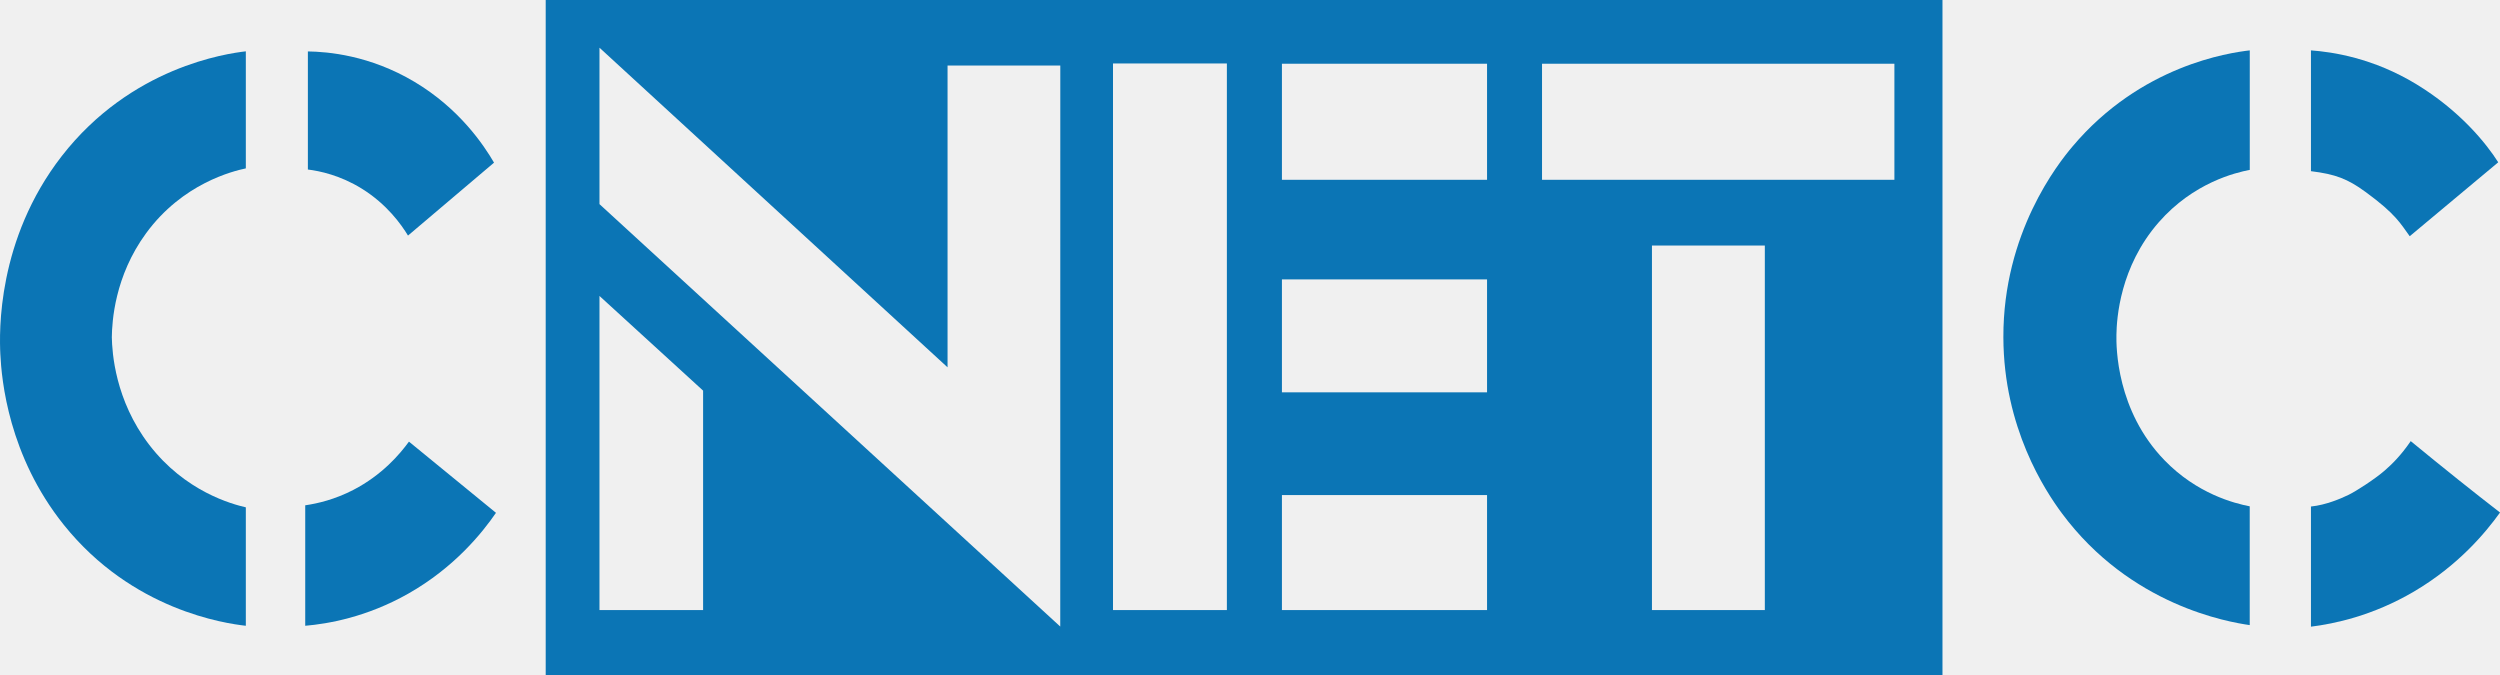
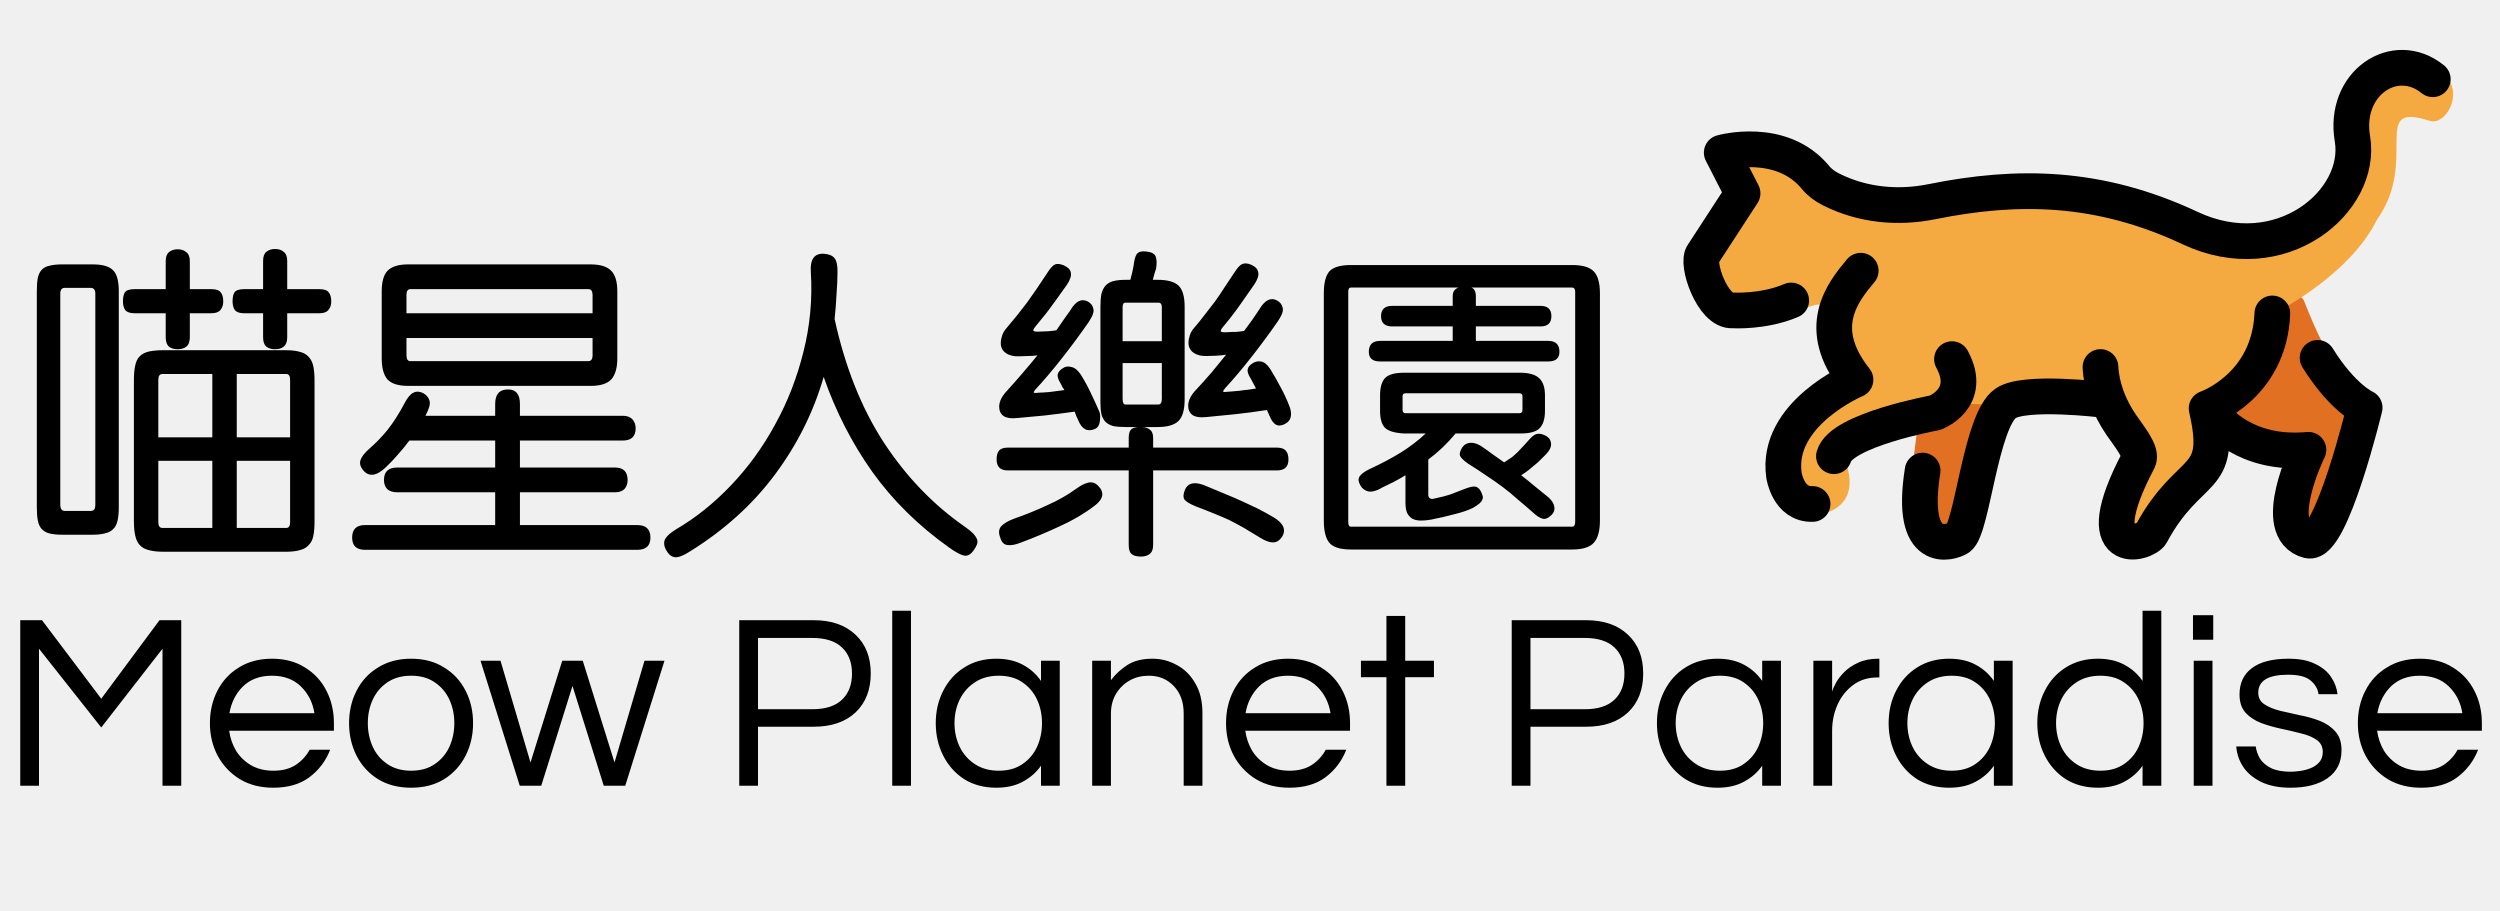
- <svg xmlns="http://www.w3.org/2000/svg" width="100" height="27" viewBox="0 0 100 27" fill="none">
-   <path d="M9.833 25.031V20.293C9.285 20.167 7.403 19.664 5.965 17.787C4.6 16.004 4.485 14.095 4.473 13.489C4.482 12.876 4.579 11.051 5.848 9.324C7.305 7.337 9.309 6.847 9.833 6.735C9.833 5.175 9.833 3.613 9.833 2.053C9.069 2.142 5.247 2.673 2.471 6.243C-0.126 9.586 -0.03 13.299 0.014 14.173C0.064 15.198 0.338 18.229 2.55 20.991C5.292 24.415 9.014 24.938 9.833 25.031Z" fill="#0B75B5" />
-   <path d="M12.209 20.212V25.031C13.113 24.953 14.659 24.693 16.332 23.745C18.185 22.694 19.295 21.305 19.839 20.513C18.678 19.564 17.519 18.614 16.358 17.665C15.997 18.163 15.288 18.998 14.134 19.596C13.389 19.981 12.702 20.141 12.209 20.212Z" fill="#0B75B5" />
-   <path d="M12.315 6.781V2.057C13.105 2.069 14.789 2.205 16.582 3.275C18.38 4.348 19.349 5.799 19.761 6.506C18.614 7.479 17.467 8.45 16.32 9.423C16.051 8.98 15.48 8.172 14.474 7.547C13.607 7.01 12.792 6.84 12.315 6.781Z" fill="#0B75B5" />
-   <path d="M89.989 20.253C89.989 21.837 89.989 23.421 89.989 25.004C89.135 24.882 85.213 24.221 82.474 20.529C81.801 19.621 80.143 17.108 80.135 13.491C80.124 9.313 82.32 6.547 82.897 5.863C85.635 2.613 89.169 2.11 89.991 2.015C89.991 3.608 89.991 5.2 89.991 6.795C89.433 6.902 87.737 7.302 86.347 8.894C84.794 10.673 84.667 12.739 84.657 13.394C84.648 13.876 84.652 16.418 86.575 18.405C87.878 19.754 89.378 20.135 89.989 20.253Z" fill="#0B75B5" />
-   <path d="M96.429 17.645C97.056 18.161 97.694 18.677 98.343 19.197C98.898 19.639 99.451 20.075 100.001 20.501C99.427 21.302 98.331 22.62 96.557 23.663C94.901 24.636 93.367 24.951 92.438 25.067V20.261C93.05 20.198 93.639 19.94 93.936 19.797C94.249 19.646 95.006 19.156 95.393 18.817C95.675 18.57 96.032 18.228 96.429 17.645Z" fill="#0B75B5" />
-   <path d="M92.438 6.847C93.415 6.968 93.901 7.151 94.622 7.678C95.859 8.581 96.025 8.957 96.389 9.449C97.554 8.484 98.763 7.457 99.929 6.492C99.455 5.743 98.403 4.432 96.655 3.369C94.919 2.314 93.294 2.078 92.438 2.015C92.438 3.609 92.438 5.252 92.438 6.847Z" fill="#0B75B5" />
-   <path d="M21.828 0V27H77.699V0H21.828ZM28.124 24.402H23.979C23.979 24.402 23.979 15.625 23.979 11.838L28.124 15.625V24.402ZM42.41 25.062L23.979 8.165V1.908L37.902 14.693V2.621H42.412L42.41 25.062ZM49.075 24.402H44.52V2.538H49.075V24.402ZM59.482 24.402H51.277V19.802H59.482V24.402ZM59.482 15.694H51.277V11.177H59.482V15.694ZM59.482 7.191H51.277V2.549H59.482V7.191ZM70.593 24.402H66.078V9.82H70.593V24.402ZM75.776 7.191H61.681V2.549H75.776V7.191Z" fill="#0B75B5" />
+ <svg xmlns="http://www.w3.org/2000/svg" width="140" height="51" viewBox="0 0 140 51" fill="none">
+   <g clip-path="url(#clip0_7_395)">
+     <path d="M124.363 23.462L124.483 23.583C124.998 24.106 125.653 24.469 126.369 24.628L127.523 24.885C127.71 24.927 127.887 25.007 128.042 25.121C128.197 25.235 128.326 25.38 128.422 25.546C128.517 25.712 128.577 25.897 128.598 26.088C128.618 26.279 128.599 26.472 128.541 26.655L128.309 27.383C128.198 27.734 128.183 28.109 128.267 28.468L128.439 29.205C128.464 29.315 128.512 29.418 128.579 29.507C128.647 29.597 128.732 29.672 128.83 29.727C128.927 29.783 129.036 29.817 129.147 29.828C129.259 29.84 129.372 29.828 129.479 29.793C129.884 29.662 130.222 29.378 130.421 29.001L131.427 27.091C131.716 26.544 131.954 25.973 132.139 25.384L132.321 24.805C132.503 24.221 132.528 23.599 132.394 23.002C132.261 22.405 131.972 21.854 131.559 21.403C130.33 20.053 129.68 18.486 129.025 16.849C128.996 16.775 128.948 16.71 128.886 16.661C128.824 16.612 128.75 16.58 128.671 16.568C128.593 16.556 128.513 16.565 128.439 16.594C128.365 16.622 128.3 16.67 128.25 16.731L124.275 21.632C124.062 21.895 123.953 22.226 123.969 22.564C123.986 22.902 124.125 23.221 124.363 23.462ZM112.195 22.067L111.421 24.088L110.485 28.543C110.406 28.915 110.23 29.259 109.974 29.539C109.774 29.758 109.513 29.912 109.225 29.982C108.937 30.052 108.634 30.035 108.356 29.932C108.053 29.82 107.789 29.622 107.596 29.363C107.403 29.103 107.289 28.793 107.269 28.471L107.115 26.055C107.115 26.055 107.449 23.047 107.782 21.69C107.985 20.865 109.255 20.46 110.22 20.269C110.54 20.208 110.872 20.245 111.17 20.376C111.469 20.508 111.721 20.727 111.892 21.004L112.195 22.067Z" fill="#E27022" />
+     <path d="M136.76 4.02L135.502 3.63C134.745 3.536 134.352 3.536 133.635 3.796L133.007 4.063C132.237 4.342 131.886 5.408 131.762 6.218C131.661 6.876 131.814 7.505 131.723 8.12C131.521 9.474 130.869 10.721 129.871 11.658L129.761 11.762C129.075 12.407 128.205 12.822 127.272 12.95L125.737 13.16C124.804 13.288 123.855 13.159 122.99 12.787L122.347 12.511C121.15 11.996 119.875 11.684 118.575 11.588L111.872 11.093C110.752 11.011 109.627 11.076 108.524 11.288L108.088 11.372C106.656 11.647 105.175 11.483 103.839 10.901L102.712 10.41C102.022 10.109 101.359 9.749 100.732 9.332L99.097 8.817C98.882 8.674 97.577 8.703 97.577 8.703C96.947 8.832 96.709 9.131 97.002 9.703L97.33 10.343C97.488 10.652 97.469 11.023 97.279 11.314L96.058 13.192C95.841 13.525 95.694 13.897 95.623 14.288C95.552 14.678 95.56 15.079 95.646 15.467C95.746 15.917 95.991 16.323 96.344 16.62C96.698 16.917 97.139 17.089 97.6 17.11C98.311 17.142 99.144 17.199 99.853 17.298C100.405 17.372 100.966 17.312 101.49 17.124L101.519 17.114C102.105 16.907 102.741 17.289 102.805 17.903C102.897 18.768 103.227 19.632 103.565 20.446C103.655 20.667 103.66 20.914 103.579 21.139C103.499 21.364 103.338 21.552 103.127 21.665C101.709 22.447 100.903 23.2 100.425 24.356C100.319 24.616 100.228 25.038 100.151 25.509C99.959 26.683 99.458 27.518 100.416 28.224L101.003 28.523C101.251 28.705 101.982 28.813 102.275 28.717C102.915 28.507 103.883 27.917 103.489 26.298C103.448 26.134 103.45 25.961 103.496 25.798C103.541 25.635 103.628 25.486 103.749 25.367L104.485 24.648C104.974 24.171 105.536 23.774 106.149 23.472C106.745 23.18 107.342 22.892 107.942 22.609C108.087 22.541 108.242 22.511 108.402 22.519L117.411 22.97C117.676 22.983 117.924 23.105 118.097 23.307L119.355 24.768C119.545 24.989 119.625 25.284 119.575 25.571L118.996 28.807C118.957 29.022 118.993 29.244 119.096 29.436C119.199 29.629 119.363 29.781 119.564 29.868C119.764 29.955 119.987 29.972 120.199 29.916C120.41 29.861 120.596 29.735 120.727 29.561L123.535 25.824C123.662 25.656 123.73 25.451 123.73 25.241V23.603C123.73 23.369 123.813 23.146 123.965 22.969C124.731 22.08 127.141 19.187 127.744 17.314L127.752 17.325C127.752 17.325 131.623 15.323 133.105 12.309C135.503 8.939 132.653 5.659 136.064 6.767C136.923 7.047 137.986 5.311 136.944 4.227L136.755 4.02H136.76Z" fill="#F4AA41" />
+     <path d="M100.307 16.827C98.751 17.493 97.029 17.382 97.029 17.382C95.911 17.479 94.952 14.709 95.372 14.227L97.584 10.827L96.417 8.549C96.417 8.549 99.756 7.605 101.673 9.942C101.902 10.222 102.202 10.437 102.525 10.6L102.586 10.631C104.315 11.49 106.283 11.678 108.176 11.296C112.991 10.324 117.556 10.383 122.643 12.771C127.726 15.159 132.329 11.271 131.736 7.771C131.207 4.673 134.111 2.715 136.236 4.437M102.7 25.547C103.1 24.076 108.361 23.115 108.361 23.115C108.361 23.115 110.513 22.314 109.311 20.112" stroke="black" stroke-width="2" stroke-linecap="round" stroke-linejoin="round" />
+     <path d="M104.2 15.16C103.171 16.383 101.605 18.362 103.907 21.265C103.907 21.265 99.403 23.167 99.903 26.621C99.903 26.621 100.144 28.271 101.504 28.222M107.667 26.353C106.896 31.189 109.257 30.39 109.678 30.127C110.443 29.649 110.91 23.558 112.313 22.587C113.374 21.851 117.757 22.386 117.757 22.386M117.627 20.553C117.687 21.715 118.129 22.821 118.783 23.783C119.224 24.432 119.985 25.33 119.751 25.773C116.765 31.44 120.166 30.455 120.473 29.885C122.599 25.94 124.557 27.149 123.571 22.871C123.571 22.871 127.085 21.665 127.251 17.553" stroke="black" stroke-width="2" stroke-linecap="round" stroke-linejoin="round" />
+     <path d="M124.1 23.393C124.1 23.393 125.678 25.529 129.272 25.189C129.272 25.189 127.055 29.697 129.272 30.269C130.55 30.598 132.42 22.829 132.42 22.829C132.42 22.829 131.194 22.299 129.786 20.041" stroke="black" stroke-width="2" stroke-linecap="round" stroke-linejoin="round" />
+     <path d="M17.614 29.206C17.614 29.542 17.59 29.818 17.542 30.034C17.494 30.25 17.404 30.418 17.272 30.538C17.152 30.67 16.99 30.76 16.786 30.808C16.582 30.868 16.324 30.898 16.012 30.898H9.154C8.83 30.898 8.56 30.868 8.344 30.808C8.128 30.76 7.954 30.664 7.822 30.52C7.702 30.388 7.618 30.208 7.57 29.98C7.522 29.764 7.498 29.488 7.498 29.152V21.322C7.498 20.974 7.522 20.692 7.57 20.476C7.618 20.248 7.702 20.074 7.822 19.954C7.954 19.822 8.128 19.732 8.344 19.684C8.56 19.636 8.83 19.612 9.154 19.612H16.012C16.324 19.612 16.582 19.642 16.786 19.702C16.99 19.75 17.152 19.84 17.272 19.972C17.404 20.104 17.494 20.278 17.542 20.494C17.59 20.71 17.614 20.986 17.614 21.322V29.206ZM6.652 28.396C6.652 28.708 6.628 28.966 6.58 29.17C6.532 29.374 6.448 29.53 6.328 29.638C6.208 29.758 6.052 29.836 5.86 29.872C5.68 29.92 5.458 29.944 5.194 29.944H3.484C3.196 29.944 2.956 29.92 2.764 29.872C2.584 29.824 2.44 29.74 2.332 29.62C2.224 29.5 2.152 29.338 2.116 29.134C2.08 28.942 2.062 28.696 2.062 28.396V16.318C2.062 16.006 2.08 15.754 2.116 15.562C2.164 15.358 2.242 15.202 2.35 15.094C2.458 14.986 2.602 14.914 2.782 14.878C2.974 14.83 3.208 14.806 3.484 14.806H5.194C5.734 14.806 6.112 14.914 6.328 15.13C6.544 15.334 6.652 15.73 6.652 16.318V28.396ZM5.338 16.444C5.338 16.228 5.248 16.12 5.068 16.12H3.628C3.46 16.12 3.376 16.228 3.376 16.444V28.252C3.376 28.492 3.46 28.612 3.628 28.612H5.068C5.164 28.612 5.23 28.588 5.266 28.54C5.314 28.492 5.338 28.396 5.338 28.252V16.444ZM7.534 17.542C7.282 17.542 7.108 17.482 7.012 17.362C6.928 17.242 6.886 17.08 6.886 16.876C6.886 16.648 6.922 16.48 6.994 16.372C7.078 16.252 7.258 16.192 7.534 16.192H9.28V14.626C9.28 14.386 9.34 14.218 9.46 14.122C9.592 14.014 9.754 13.96 9.946 13.96C10.15 13.96 10.312 14.014 10.432 14.122C10.564 14.218 10.63 14.386 10.63 14.626V16.192H11.836C12.1 16.192 12.274 16.252 12.358 16.372C12.454 16.48 12.502 16.648 12.502 16.876C12.502 17.08 12.448 17.242 12.34 17.362C12.244 17.482 12.076 17.542 11.836 17.542H10.63V18.892C10.63 19.132 10.564 19.306 10.432 19.414C10.312 19.51 10.15 19.558 9.946 19.558C9.754 19.558 9.592 19.51 9.46 19.414C9.34 19.306 9.28 19.132 9.28 18.892V17.542H7.534ZM13.672 17.542C13.42 17.542 13.246 17.482 13.15 17.362C13.066 17.242 13.024 17.08 13.024 16.876C13.024 16.648 13.06 16.48 13.132 16.372C13.216 16.252 13.396 16.192 13.672 16.192H14.734V14.608C14.734 14.368 14.794 14.2 14.914 14.104C15.046 13.996 15.208 13.942 15.4 13.942C15.604 13.942 15.766 13.996 15.886 14.104C16.018 14.2 16.084 14.368 16.084 14.608V16.192H17.884C18.148 16.192 18.322 16.252 18.406 16.372C18.502 16.48 18.55 16.648 18.55 16.876C18.55 17.08 18.496 17.242 18.388 17.362C18.292 17.482 18.124 17.542 17.884 17.542H16.084V18.892C16.084 19.132 16.018 19.306 15.886 19.414C15.766 19.51 15.604 19.558 15.4 19.558C15.208 19.558 15.046 19.51 14.914 19.414C14.794 19.306 14.734 19.132 14.734 18.892V17.542H13.672ZM8.866 25.804V29.242C8.866 29.458 8.944 29.566 9.1 29.566H11.89V25.804H8.866ZM16.246 25.804H13.258V29.566H16.03C16.174 29.566 16.246 29.458 16.246 29.242V25.804ZM11.89 20.944H9.1C8.944 20.944 8.866 21.052 8.866 21.268V24.49H11.89V20.944ZM16.246 21.268C16.246 21.052 16.174 20.944 16.03 20.944H13.258V24.49H16.246V21.268ZM22.852 21.61C22.312 21.61 21.928 21.49 21.7 21.25C21.484 20.998 21.376 20.602 21.376 20.062V16.318C21.376 15.778 21.484 15.394 21.7 15.166C21.928 14.926 22.312 14.806 22.852 14.806H33.076C33.616 14.806 34 14.926 34.228 15.166C34.456 15.394 34.57 15.778 34.57 16.318V20.062C34.57 20.602 34.456 20.998 34.228 21.25C34 21.49 33.616 21.61 33.076 21.61H22.852ZM21.61 26.164C21.082 26.668 20.656 26.722 20.332 26.326C20.176 26.134 20.128 25.948 20.188 25.768C20.248 25.576 20.416 25.36 20.692 25.12C21.04 24.82 21.376 24.472 21.7 24.076C22.024 23.668 22.342 23.17 22.654 22.582C22.822 22.258 22.99 22.06 23.158 21.988C23.326 21.904 23.512 21.916 23.716 22.024C23.896 22.132 24.01 22.276 24.058 22.456C24.106 22.624 24.028 22.9 23.824 23.284H27.73V22.618C27.73 22.078 27.97 21.808 28.45 21.808C28.894 21.808 29.116 22.078 29.116 22.618V23.284H34.876C35.116 23.284 35.296 23.35 35.416 23.482C35.536 23.614 35.596 23.782 35.596 23.986C35.596 24.442 35.356 24.67 34.876 24.67H29.116V26.182H34.444C34.912 26.182 35.146 26.416 35.146 26.884C35.146 27.088 35.086 27.256 34.966 27.388C34.846 27.508 34.672 27.568 34.444 27.568H29.116V29.404H35.686C36.178 29.404 36.424 29.638 36.424 30.106C36.424 30.562 36.178 30.79 35.686 30.79H20.44C19.96 30.79 19.72 30.562 19.72 30.106C19.72 29.638 19.96 29.404 20.44 29.404H27.73V27.568H22.24C22 27.568 21.814 27.508 21.682 27.388C21.562 27.256 21.502 27.088 21.502 26.884C21.502 26.416 21.748 26.182 22.24 26.182H27.73V24.67H22.924C22.72 24.946 22.504 25.21 22.276 25.462C22.06 25.714 21.838 25.948 21.61 26.164ZM33.184 16.516C33.184 16.42 33.166 16.342 33.13 16.282C33.094 16.222 33.034 16.192 32.95 16.192H22.978C22.834 16.192 22.762 16.3 22.762 16.516V17.542H33.184V16.516ZM33.184 18.928H22.762V19.882C22.762 20.11 22.834 20.224 22.978 20.224H32.95C33.106 20.224 33.184 20.11 33.184 19.882V18.928ZM46.9 15.184C46.9 15.568 46.882 16 46.846 16.48C46.822 16.948 46.786 17.41 46.738 17.866C47.326 20.554 48.244 22.858 49.492 24.778C50.752 26.698 52.264 28.27 54.028 29.494C54.232 29.638 54.388 29.764 54.496 29.872C54.604 29.992 54.676 30.1 54.712 30.196C54.748 30.292 54.748 30.388 54.712 30.484C54.676 30.58 54.616 30.688 54.532 30.808C54.364 31.048 54.184 31.15 53.992 31.114C53.8 31.078 53.512 30.922 53.128 30.646C51.412 29.422 49.984 28.012 48.844 26.416C47.704 24.808 46.798 23.038 46.126 21.106C45.562 23.062 44.656 24.88 43.408 26.56C42.16 28.24 40.57 29.68 38.638 30.88C38.266 31.12 37.984 31.228 37.792 31.204C37.6 31.18 37.438 31.048 37.306 30.808C37.174 30.568 37.156 30.358 37.252 30.178C37.348 30.01 37.552 29.83 37.864 29.638C38.956 29.002 39.982 28.18 40.942 27.172C41.902 26.164 42.724 25.03 43.408 23.77C44.104 22.51 44.632 21.154 44.992 19.702C45.364 18.238 45.502 16.744 45.406 15.22C45.382 14.884 45.43 14.626 45.55 14.446C45.682 14.266 45.886 14.188 46.162 14.212C46.438 14.236 46.63 14.32 46.738 14.464C46.846 14.596 46.9 14.836 46.9 15.184ZM63.046 23.914C62.77 23.914 62.536 23.896 62.344 23.86C62.164 23.812 62.02 23.734 61.912 23.626C61.804 23.518 61.726 23.374 61.678 23.194C61.642 23.014 61.624 22.786 61.624 22.51V17.182C61.624 16.894 61.642 16.654 61.678 16.462C61.726 16.27 61.804 16.114 61.912 15.994C62.02 15.874 62.164 15.79 62.344 15.742C62.536 15.694 62.77 15.67 63.046 15.67H63.298C63.37 15.418 63.43 15.16 63.478 14.896C63.514 14.572 63.574 14.35 63.658 14.23C63.754 14.098 63.94 14.05 64.216 14.086C64.504 14.122 64.672 14.218 64.72 14.374C64.78 14.518 64.786 14.746 64.738 15.058C64.714 15.13 64.684 15.22 64.648 15.328C64.624 15.424 64.594 15.538 64.558 15.67H64.828C65.38 15.67 65.77 15.778 65.998 15.994C66.226 16.21 66.34 16.606 66.34 17.182V22.366C66.34 22.942 66.226 23.344 65.998 23.572C65.77 23.8 65.38 23.914 64.828 23.914H63.982C64.162 23.926 64.306 23.98 64.414 24.076C64.522 24.16 64.576 24.316 64.576 24.544V25.066H71.506C71.746 25.066 71.914 25.126 72.01 25.246C72.106 25.354 72.154 25.516 72.154 25.732C72.154 26.14 71.938 26.344 71.506 26.344H64.576V30.52C64.576 30.76 64.51 30.928 64.378 31.024C64.258 31.12 64.096 31.168 63.892 31.168C63.652 31.168 63.478 31.12 63.37 31.024C63.262 30.94 63.208 30.772 63.208 30.52V26.344H56.44C56.02 26.344 55.81 26.14 55.81 25.732C55.81 25.516 55.852 25.354 55.936 25.246C56.032 25.126 56.2 25.066 56.44 25.066H63.208V24.544C63.208 24.304 63.25 24.142 63.334 24.058C63.418 23.974 63.556 23.926 63.748 23.914H63.046ZM70.048 21.214C69.904 20.986 69.844 20.812 69.868 20.692C69.892 20.56 69.982 20.446 70.138 20.35C70.27 20.254 70.426 20.218 70.606 20.242C70.786 20.266 70.96 20.404 71.128 20.656C71.344 21.004 71.542 21.352 71.722 21.7C71.914 22.048 72.082 22.414 72.226 22.798C72.298 23.002 72.316 23.188 72.28 23.356C72.244 23.524 72.13 23.656 71.938 23.752C71.734 23.848 71.566 23.854 71.434 23.77C71.302 23.686 71.188 23.524 71.092 23.284C71.068 23.224 71.044 23.17 71.02 23.122C70.996 23.074 70.972 23.02 70.948 22.96C70.336 23.056 69.748 23.134 69.184 23.194C68.632 23.254 68.086 23.308 67.546 23.356C67.21 23.392 66.958 23.356 66.79 23.248C66.622 23.128 66.538 22.954 66.538 22.726C66.538 22.462 66.658 22.192 66.898 21.916C67.246 21.544 67.564 21.19 67.852 20.854C68.14 20.506 68.41 20.176 68.662 19.864C68.494 19.888 68.32 19.906 68.14 19.918C67.972 19.918 67.786 19.924 67.582 19.936C67.282 19.948 67.036 19.888 66.844 19.756C66.652 19.624 66.556 19.438 66.556 19.198C66.556 19.066 66.58 18.928 66.628 18.784C66.676 18.628 66.76 18.484 66.88 18.352C67.096 18.1 67.294 17.854 67.474 17.614C67.666 17.374 67.852 17.134 68.032 16.894C68.212 16.642 68.386 16.384 68.554 16.12C68.734 15.856 68.926 15.568 69.13 15.256C69.298 14.992 69.442 14.836 69.562 14.788C69.694 14.728 69.862 14.74 70.066 14.824C70.306 14.932 70.438 15.076 70.462 15.256C70.498 15.424 70.426 15.646 70.246 15.922C70.042 16.21 69.862 16.468 69.706 16.696C69.55 16.912 69.406 17.116 69.274 17.308C69.142 17.488 69.01 17.662 68.878 17.83C68.758 17.986 68.626 18.148 68.482 18.316C68.374 18.448 68.338 18.532 68.374 18.568C68.41 18.604 68.524 18.616 68.716 18.604C68.896 18.592 69.064 18.586 69.22 18.586C69.376 18.574 69.526 18.556 69.67 18.532C69.826 18.328 69.976 18.124 70.12 17.92C70.264 17.716 70.402 17.512 70.534 17.308C70.834 16.804 71.158 16.642 71.506 16.822C71.686 16.918 71.794 17.056 71.83 17.236C71.878 17.404 71.788 17.656 71.56 17.992C71.104 18.652 70.612 19.318 70.084 19.99C69.568 20.65 69.076 21.232 68.608 21.736C68.524 21.832 68.488 21.898 68.5 21.934C68.512 21.958 68.614 21.958 68.806 21.934C68.854 21.934 68.932 21.928 69.04 21.916C69.16 21.904 69.292 21.892 69.436 21.88C69.58 21.856 69.73 21.838 69.886 21.826C70.042 21.802 70.192 21.778 70.336 21.754C70.288 21.658 70.24 21.568 70.192 21.484C70.144 21.4 70.096 21.31 70.048 21.214ZM59.41 21.502C59.266 21.274 59.206 21.094 59.23 20.962C59.266 20.83 59.362 20.716 59.518 20.62C59.65 20.524 59.806 20.5 59.986 20.548C60.178 20.584 60.358 20.728 60.526 20.98C60.742 21.328 60.928 21.67 61.084 22.006C61.24 22.33 61.402 22.684 61.57 23.068C61.618 23.212 61.624 23.392 61.588 23.608C61.564 23.812 61.474 23.95 61.318 24.022C60.898 24.202 60.586 24.04 60.382 23.536C60.346 23.452 60.31 23.374 60.274 23.302C60.238 23.218 60.208 23.134 60.184 23.05C59.596 23.134 59.038 23.206 58.51 23.266C57.982 23.314 57.466 23.362 56.962 23.41C56.626 23.446 56.374 23.41 56.206 23.302C56.038 23.182 55.954 23.008 55.954 22.78C55.954 22.516 56.074 22.246 56.314 21.97C56.662 21.586 56.98 21.226 57.268 20.89C57.568 20.542 57.844 20.212 58.096 19.9C57.928 19.924 57.76 19.936 57.592 19.936C57.436 19.936 57.262 19.942 57.07 19.954C56.77 19.966 56.524 19.906 56.332 19.774C56.14 19.642 56.044 19.456 56.044 19.216C56.044 19.084 56.068 18.946 56.116 18.802C56.164 18.646 56.248 18.502 56.368 18.37C56.584 18.118 56.788 17.872 56.98 17.632C57.172 17.392 57.358 17.152 57.538 16.912C57.718 16.66 57.898 16.402 58.078 16.138C58.258 15.874 58.45 15.586 58.654 15.274C58.822 15.01 58.966 14.854 59.086 14.806C59.206 14.758 59.368 14.776 59.572 14.86C59.812 14.968 59.944 15.106 59.968 15.274C60.004 15.442 59.932 15.664 59.752 15.94C59.548 16.228 59.368 16.48 59.212 16.696C59.056 16.912 58.912 17.11 58.78 17.29C58.648 17.47 58.516 17.638 58.384 17.794C58.264 17.95 58.132 18.112 57.988 18.28C57.88 18.412 57.844 18.496 57.88 18.532C57.916 18.568 58.03 18.58 58.222 18.568C58.402 18.556 58.564 18.55 58.708 18.55C58.864 18.538 59.014 18.52 59.158 18.496C59.302 18.292 59.434 18.1 59.554 17.92C59.686 17.728 59.818 17.542 59.95 17.362C60.238 16.87 60.556 16.708 60.904 16.876C61.084 16.972 61.192 17.11 61.228 17.29C61.276 17.458 61.186 17.71 60.958 18.046C60.502 18.706 60.01 19.372 59.482 20.044C58.954 20.716 58.456 21.304 57.988 21.808C57.904 21.904 57.874 21.964 57.898 21.988C57.922 22.012 58.03 22.012 58.222 21.988C58.318 21.988 58.504 21.976 58.78 21.952C59.056 21.916 59.332 21.88 59.608 21.844C59.572 21.784 59.536 21.73 59.5 21.682C59.464 21.622 59.434 21.562 59.41 21.502ZM64.864 22.654C64.996 22.654 65.062 22.546 65.062 22.33V20.332H62.866V22.33C62.866 22.546 62.92 22.654 63.028 22.654H64.864ZM65.062 17.2C65.062 17.032 64.996 16.948 64.864 16.948H63.028C62.92 16.948 62.866 17.032 62.866 17.2V19.108H65.062V17.2ZM61.498 27.208C61.858 27.568 61.798 27.934 61.318 28.306C60.742 28.75 60.094 29.134 59.374 29.458C58.654 29.794 57.928 30.1 57.196 30.376C56.86 30.508 56.596 30.556 56.404 30.52C56.212 30.496 56.08 30.352 56.008 30.088C55.912 29.836 55.93 29.632 56.062 29.476C56.206 29.32 56.434 29.182 56.746 29.062C57.43 28.822 58.066 28.564 58.654 28.288C59.254 28.024 59.8 27.712 60.292 27.352C60.52 27.184 60.736 27.076 60.94 27.028C61.156 26.98 61.342 27.04 61.498 27.208ZM71.812 30.034C71.668 30.262 71.494 30.376 71.29 30.376C71.098 30.376 70.864 30.292 70.588 30.124C70.228 29.908 69.91 29.716 69.634 29.548C69.358 29.392 69.088 29.248 68.824 29.116C68.56 28.996 68.278 28.876 67.978 28.756C67.69 28.636 67.354 28.504 66.97 28.36C66.622 28.216 66.406 28.084 66.322 27.964C66.25 27.844 66.262 27.664 66.358 27.424C66.538 27.016 66.94 26.95 67.564 27.226C67.972 27.394 68.332 27.544 68.644 27.676C68.968 27.808 69.274 27.94 69.562 28.072C69.85 28.204 70.132 28.336 70.408 28.468C70.696 28.612 71.002 28.78 71.326 28.972C71.866 29.296 72.028 29.65 71.812 30.034ZM89.596 29.152C89.596 29.728 89.482 30.142 89.254 30.394C89.026 30.646 88.624 30.772 88.048 30.772H75.646C75.058 30.772 74.656 30.646 74.44 30.394C74.236 30.142 74.134 29.728 74.134 29.152V16.426C74.134 15.85 74.236 15.442 74.44 15.202C74.656 14.962 75.058 14.842 75.646 14.842H88.048C88.624 14.842 89.026 14.962 89.254 15.202C89.482 15.442 89.596 15.85 89.596 16.426V29.152ZM86.698 19.09C87.118 19.09 87.328 19.294 87.328 19.702C87.328 20.062 87.118 20.242 86.698 20.242H77.284C76.864 20.242 76.654 20.062 76.654 19.702C76.654 19.294 76.864 19.09 77.284 19.09H81.352V18.28H77.968C77.548 18.28 77.338 18.088 77.338 17.704C77.338 17.32 77.548 17.128 77.968 17.128H81.352V16.606C81.352 16.45 81.382 16.336 81.442 16.264C81.502 16.192 81.58 16.138 81.676 16.102H75.646C75.55 16.102 75.502 16.18 75.502 16.336V29.224C75.502 29.404 75.55 29.494 75.646 29.494H88.03C88.15 29.494 88.21 29.404 88.21 29.224V16.336C88.21 16.18 88.15 16.102 88.03 16.102H82.396C82.564 16.162 82.648 16.33 82.648 16.606V17.128H86.266C86.674 17.128 86.878 17.32 86.878 17.704C86.878 18.088 86.674 18.28 86.266 18.28H82.648V19.09H86.698ZM78.634 24.274C78.106 24.25 77.746 24.142 77.554 23.95C77.374 23.758 77.284 23.446 77.284 23.014V22.132C77.284 21.7 77.374 21.382 77.554 21.178C77.746 20.974 78.106 20.872 78.634 20.872H85.114C85.618 20.872 85.978 20.974 86.194 21.178C86.41 21.382 86.518 21.7 86.518 22.132V23.014C86.518 23.458 86.416 23.782 86.212 23.986C86.02 24.178 85.672 24.274 85.168 24.274H81.514C81.274 24.562 81.028 24.826 80.776 25.066C80.524 25.306 80.26 25.528 79.984 25.732V27.712C79.984 27.784 80.008 27.844 80.056 27.892C80.116 27.94 80.194 27.952 80.29 27.928C80.518 27.88 80.698 27.838 80.83 27.802C80.974 27.766 81.1 27.73 81.208 27.694C81.316 27.646 81.424 27.604 81.532 27.568C81.652 27.52 81.808 27.46 82 27.388C82.24 27.292 82.426 27.244 82.558 27.244C82.702 27.244 82.822 27.328 82.918 27.496C82.966 27.592 83.002 27.682 83.026 27.766C83.05 27.838 83.044 27.91 83.008 27.982C82.984 28.054 82.93 28.126 82.846 28.198C82.762 28.27 82.636 28.354 82.468 28.45C82.192 28.582 81.856 28.696 81.46 28.792C81.064 28.9 80.626 29.002 80.146 29.098C79.942 29.134 79.75 29.152 79.57 29.152C79.402 29.152 79.252 29.122 79.12 29.062C79 29.002 78.898 28.9 78.814 28.756C78.742 28.612 78.706 28.408 78.706 28.144V26.614C78.49 26.746 78.268 26.872 78.04 26.992C77.812 27.1 77.578 27.214 77.338 27.334H77.356C77.056 27.502 76.804 27.562 76.6 27.514C76.408 27.454 76.27 27.346 76.186 27.19C76.066 26.986 76.048 26.818 76.132 26.686C76.228 26.542 76.414 26.404 76.69 26.272C77.362 25.96 77.95 25.648 78.454 25.336C78.97 25.012 79.432 24.658 79.84 24.274H78.634ZM86.698 27.838C86.89 28.006 87.004 28.18 87.04 28.36C87.076 28.54 87.028 28.696 86.896 28.828C86.704 29.02 86.53 29.092 86.374 29.044C86.218 28.996 86.05 28.888 85.87 28.72C85.558 28.444 85.264 28.192 84.988 27.964C84.724 27.724 84.448 27.496 84.16 27.28C83.872 27.064 83.572 26.854 83.26 26.65C82.948 26.434 82.6 26.206 82.216 25.966C81.976 25.798 81.826 25.654 81.766 25.534C81.718 25.414 81.76 25.252 81.892 25.048C82 24.892 82.15 24.808 82.342 24.796C82.546 24.784 82.762 24.856 82.99 25.012C83.218 25.168 83.428 25.318 83.62 25.462C83.824 25.606 84.028 25.75 84.232 25.894C84.4 25.786 84.544 25.69 84.664 25.606C84.784 25.51 84.892 25.414 84.988 25.318C85.096 25.21 85.198 25.102 85.294 24.994C85.402 24.874 85.528 24.736 85.672 24.58C85.828 24.4 85.978 24.304 86.122 24.292C86.266 24.28 86.422 24.322 86.59 24.418C86.758 24.514 86.848 24.658 86.86 24.85C86.872 25.03 86.782 25.222 86.59 25.426C86.458 25.558 86.338 25.678 86.23 25.786C86.134 25.882 86.032 25.972 85.924 26.056C85.828 26.14 85.72 26.23 85.6 26.326C85.492 26.41 85.354 26.506 85.186 26.614C85.45 26.818 85.702 27.022 85.942 27.226C86.182 27.418 86.434 27.622 86.698 27.838ZM85.258 22.186C85.258 22.078 85.198 22.024 85.078 22.024H78.706C78.598 22.024 78.544 22.078 78.544 22.186V22.96C78.544 23.02 78.562 23.068 78.598 23.104C78.634 23.128 78.67 23.14 78.706 23.14H85.078C85.198 23.14 85.258 23.08 85.258 22.96V22.186Z" fill="black" />
+     <path d="M1.134 44V34.732H2.352L5.67 39.128L8.932 34.732H10.15V44H9.1V36.328L5.67 40.738L2.184 36.328V44H1.134ZM15.297 44.112C14.588 44.112 13.967 43.953 13.435 43.636C12.903 43.309 12.488 42.871 12.189 42.32C11.9 41.769 11.755 41.163 11.755 40.5C11.755 39.828 11.895 39.221 12.175 38.68C12.455 38.129 12.857 37.695 13.379 37.378C13.902 37.051 14.518 36.888 15.227 36.888C15.946 36.888 16.562 37.051 17.075 37.378C17.598 37.695 17.999 38.129 18.279 38.68C18.559 39.221 18.699 39.828 18.699 40.5V40.92H12.833C12.889 41.331 13.02 41.709 13.225 42.054C13.44 42.39 13.725 42.661 14.079 42.866C14.434 43.062 14.845 43.16 15.311 43.16C15.806 43.16 16.221 43.053 16.557 42.838C16.893 42.614 17.155 42.329 17.341 41.984H18.489C18.247 42.609 17.859 43.123 17.327 43.524C16.805 43.916 16.128 44.112 15.297 44.112ZM12.847 39.94H17.607C17.514 39.343 17.262 38.843 16.851 38.442C16.441 38.041 15.899 37.84 15.227 37.84C14.555 37.84 14.014 38.041 13.603 38.442C13.202 38.843 12.95 39.343 12.847 39.94ZM23.02 44.112C22.311 44.112 21.695 43.953 21.172 43.636C20.65 43.309 20.248 42.871 19.968 42.32C19.688 41.769 19.548 41.163 19.548 40.5C19.548 39.828 19.688 39.221 19.968 38.68C20.248 38.129 20.65 37.695 21.172 37.378C21.695 37.051 22.311 36.888 23.02 36.888C23.739 36.888 24.355 37.051 24.868 37.378C25.391 37.695 25.792 38.129 26.072 38.68C26.352 39.221 26.492 39.828 26.492 40.5C26.492 41.163 26.352 41.769 26.072 42.32C25.792 42.871 25.391 43.309 24.868 43.636C24.355 43.953 23.739 44.112 23.02 44.112ZM23.02 43.16C23.543 43.16 23.982 43.039 24.336 42.796C24.7 42.553 24.976 42.231 25.162 41.83C25.349 41.419 25.442 40.976 25.442 40.5C25.442 40.015 25.349 39.571 25.162 39.17C24.976 38.769 24.7 38.447 24.336 38.204C23.982 37.961 23.543 37.84 23.02 37.84C22.507 37.84 22.068 37.961 21.704 38.204C21.34 38.447 21.065 38.769 20.878 39.17C20.692 39.571 20.598 40.015 20.598 40.5C20.598 40.976 20.692 41.419 20.878 41.83C21.065 42.231 21.34 42.553 21.704 42.796C22.068 43.039 22.507 43.16 23.02 43.16ZM29.106 44L26.908 37H28.028L29.708 42.698L31.486 37H32.634L34.412 42.698L36.092 37H37.212L35.014 44H33.81L32.06 38.414L30.31 44H29.106ZM41.398 44V34.732H45.57C46.559 34.732 47.338 35.003 47.908 35.544C48.477 36.076 48.762 36.799 48.762 37.714C48.762 38.629 48.477 39.357 47.908 39.898C47.338 40.43 46.559 40.696 45.57 40.696H42.448V44H41.398ZM42.448 39.716H45.5C46.228 39.716 46.778 39.539 47.152 39.184C47.525 38.829 47.712 38.339 47.712 37.714C47.712 37.098 47.525 36.613 47.152 36.258C46.778 35.903 46.228 35.726 45.5 35.726H42.448V39.716ZM49.965 44V34.2H51.015V44H49.965ZM55.79 44.112C55.108 44.112 54.511 43.953 53.998 43.636C53.494 43.309 53.102 42.871 52.822 42.32C52.542 41.769 52.402 41.163 52.402 40.5C52.402 39.828 52.542 39.221 52.822 38.68C53.102 38.129 53.494 37.695 53.998 37.378C54.511 37.051 55.108 36.888 55.79 36.888C56.368 36.888 56.863 37 57.274 37.224C57.694 37.448 58.034 37.751 58.296 38.134V37H59.346V44H58.296V42.88C58.034 43.253 57.694 43.552 57.274 43.776C56.863 44 56.368 44.112 55.79 44.112ZM55.93 43.16C56.452 43.16 56.891 43.039 57.246 42.796C57.61 42.553 57.885 42.231 58.072 41.83C58.258 41.419 58.352 40.976 58.352 40.5C58.352 40.015 58.258 39.571 58.072 39.17C57.885 38.769 57.61 38.447 57.246 38.204C56.891 37.961 56.452 37.84 55.93 37.84C55.416 37.84 54.973 37.961 54.6 38.204C54.226 38.447 53.942 38.769 53.746 39.17C53.55 39.571 53.452 40.015 53.452 40.5C53.452 40.976 53.55 41.419 53.746 41.83C53.942 42.231 54.226 42.553 54.6 42.796C54.973 43.039 55.416 43.16 55.93 43.16ZM61.162 44V37H62.212V38.092C62.464 37.756 62.772 37.471 63.136 37.238C63.5 37.005 63.967 36.888 64.536 36.888C65.021 36.888 65.474 37.005 65.894 37.238C66.323 37.462 66.669 37.803 66.93 38.26C67.201 38.708 67.336 39.263 67.336 39.926V44H66.286V39.954C66.286 39.319 66.104 38.811 65.74 38.428C65.376 38.036 64.905 37.84 64.326 37.84C63.934 37.84 63.579 37.929 63.262 38.106C62.945 38.283 62.688 38.535 62.492 38.862C62.305 39.179 62.212 39.548 62.212 39.968V44H61.162ZM72.2 44.112C71.49 44.112 70.87 43.953 70.338 43.636C69.806 43.309 69.39 42.871 69.092 42.32C68.802 41.769 68.658 41.163 68.658 40.5C68.658 39.828 68.798 39.221 69.078 38.68C69.358 38.129 69.759 37.695 70.282 37.378C70.804 37.051 71.42 36.888 72.13 36.888C72.848 36.888 73.464 37.051 73.978 37.378C74.5 37.695 74.902 38.129 75.182 38.68C75.462 39.221 75.602 39.828 75.602 40.5V40.92H69.736C69.792 41.331 69.922 41.709 70.128 42.054C70.342 42.39 70.627 42.661 70.982 42.866C71.336 43.062 71.747 43.16 72.214 43.16C72.708 43.16 73.124 43.053 73.46 42.838C73.796 42.614 74.057 42.329 74.244 41.984H75.392C75.149 42.609 74.762 43.123 74.23 43.524C73.707 43.916 73.03 44.112 72.2 44.112ZM69.75 39.94H74.51C74.416 39.343 74.164 38.843 73.754 38.442C73.343 38.041 72.802 37.84 72.13 37.84C71.458 37.84 70.916 38.041 70.506 38.442C70.104 38.843 69.852 39.343 69.75 39.94ZM77.641 44V37.924H76.213V37H77.641V34.494H78.691V37H80.301V37.924H78.691V44H77.641ZM84.656 44V34.732H88.828C89.817 34.732 90.596 35.003 91.165 35.544C91.735 36.076 92.019 36.799 92.019 37.714C92.019 38.629 91.735 39.357 91.165 39.898C90.596 40.43 89.817 40.696 88.828 40.696H85.706V44H84.656ZM85.706 39.716H88.757C89.486 39.716 90.036 39.539 90.409 39.184C90.783 38.829 90.969 38.339 90.969 37.714C90.969 37.098 90.783 36.613 90.409 36.258C90.036 35.903 89.486 35.726 88.757 35.726H85.706V39.716ZM96.177 44.112C95.495 44.112 94.898 43.953 94.385 43.636C93.88 43.309 93.489 42.871 93.209 42.32C92.928 41.769 92.788 41.163 92.788 40.5C92.788 39.828 92.928 39.221 93.209 38.68C93.489 38.129 93.88 37.695 94.385 37.378C94.898 37.051 95.495 36.888 96.177 36.888C96.755 36.888 97.25 37 97.66 37.224C98.081 37.448 98.421 37.751 98.683 38.134V37H99.733V44H98.683V42.88C98.421 43.253 98.081 43.552 97.66 43.776C97.25 44 96.755 44.112 96.177 44.112ZM96.317 43.16C96.839 43.16 97.278 43.039 97.632 42.796C97.996 42.553 98.272 42.231 98.459 41.83C98.645 41.419 98.739 40.976 98.739 40.5C98.739 40.015 98.645 39.571 98.459 39.17C98.272 38.769 97.996 38.447 97.632 38.204C97.278 37.961 96.839 37.84 96.317 37.84C95.803 37.84 95.36 37.961 94.987 38.204C94.613 38.447 94.329 38.769 94.132 39.17C93.936 39.571 93.838 40.015 93.838 40.5C93.838 40.976 93.936 41.419 94.132 41.83C94.329 42.231 94.613 42.553 94.987 42.796C95.36 43.039 95.803 43.16 96.317 43.16ZM101.549 44V37H102.599V38.722C102.636 38.601 102.706 38.442 102.809 38.246C102.921 38.041 103.079 37.835 103.285 37.63C103.49 37.425 103.747 37.252 104.055 37.112C104.372 36.963 104.745 36.888 105.175 36.888H105.245V37.938H105.119C104.596 37.938 104.143 38.083 103.761 38.372C103.387 38.652 103.098 39.021 102.893 39.478C102.697 39.926 102.599 40.407 102.599 40.92V44H101.549ZM109.151 44.112C108.47 44.112 107.872 43.953 107.359 43.636C106.855 43.309 106.463 42.871 106.183 42.32C105.903 41.769 105.763 41.163 105.763 40.5C105.763 39.828 105.903 39.221 106.183 38.68C106.463 38.129 106.855 37.695 107.359 37.378C107.872 37.051 108.47 36.888 109.151 36.888C109.73 36.888 110.224 37 110.635 37.224C111.055 37.448 111.396 37.751 111.657 38.134V37H112.707V44H111.657V42.88C111.396 43.253 111.055 43.552 110.635 43.776C110.224 44 109.73 44.112 109.151 44.112ZM109.291 43.16C109.814 43.16 110.252 43.039 110.607 42.796C110.971 42.553 111.246 42.231 111.433 41.83C111.62 41.419 111.713 40.976 111.713 40.5C111.713 40.015 111.62 39.571 111.433 39.17C111.246 38.769 110.971 38.447 110.607 38.204C110.252 37.961 109.814 37.84 109.291 37.84C108.778 37.84 108.334 37.961 107.961 38.204C107.588 38.447 107.303 38.769 107.107 39.17C106.911 39.571 106.813 40.015 106.813 40.5C106.813 40.976 106.911 41.419 107.107 41.83C107.303 42.231 107.588 42.553 107.961 42.796C108.334 43.039 108.778 43.16 109.291 43.16ZM117.477 44.112C116.796 44.112 116.199 43.953 115.685 43.636C115.181 43.309 114.789 42.871 114.509 42.32C114.229 41.769 114.089 41.163 114.089 40.5C114.089 39.828 114.229 39.221 114.509 38.68C114.789 38.129 115.181 37.695 115.685 37.378C116.199 37.051 116.796 36.888 117.477 36.888C118.056 36.888 118.551 37 118.961 37.224C119.381 37.448 119.722 37.751 119.983 38.134V34.2H121.033V44H119.983V42.88C119.722 43.253 119.381 43.552 118.961 43.776C118.551 44 118.056 44.112 117.477 44.112ZM117.617 43.16C118.14 43.16 118.579 43.039 118.933 42.796C119.297 42.553 119.573 42.231 119.759 41.83C119.946 41.419 120.039 40.976 120.039 40.5C120.039 40.015 119.946 39.571 119.759 39.17C119.573 38.769 119.297 38.447 118.933 38.204C118.579 37.961 118.14 37.84 117.617 37.84C117.104 37.84 116.661 37.961 116.287 38.204C115.914 38.447 115.629 38.769 115.433 39.17C115.237 39.571 115.139 40.015 115.139 40.5C115.139 40.976 115.237 41.419 115.433 41.83C115.629 42.231 115.914 42.553 116.287 42.796C116.661 43.039 117.104 43.16 117.617 43.16ZM122.807 35.824V34.452H123.941V35.824H122.807ZM122.849 44V37H123.899V44H122.849ZM128.269 44.112C127.625 44.112 127.079 44.005 126.631 43.79C126.192 43.575 125.856 43.295 125.623 42.95C125.389 42.595 125.259 42.213 125.231 41.802H126.323C126.351 42.035 126.43 42.264 126.561 42.488C126.701 42.703 126.911 42.88 127.191 43.02C127.471 43.151 127.835 43.216 128.283 43.216C128.423 43.216 128.595 43.202 128.801 43.174C129.006 43.146 129.202 43.095 129.389 43.02C129.585 42.945 129.748 42.833 129.879 42.684C130.009 42.535 130.075 42.343 130.075 42.11C130.075 41.821 129.963 41.597 129.739 41.438C129.515 41.279 129.225 41.158 128.871 41.074C128.516 40.981 128.138 40.892 127.737 40.808C127.345 40.724 126.971 40.617 126.617 40.486C126.262 40.346 125.973 40.155 125.749 39.912C125.525 39.66 125.413 39.319 125.413 38.89C125.413 38.255 125.641 37.765 126.099 37.42C126.565 37.065 127.251 36.888 128.157 36.888C128.773 36.888 129.272 36.986 129.655 37.182C130.047 37.369 130.341 37.611 130.537 37.91C130.742 38.209 130.863 38.531 130.901 38.876H129.837C129.799 38.577 129.65 38.321 129.389 38.106C129.137 37.891 128.717 37.784 128.129 37.784C127.018 37.784 126.463 38.12 126.463 38.792C126.463 39.072 126.575 39.287 126.799 39.436C127.023 39.585 127.312 39.707 127.667 39.8C128.021 39.884 128.395 39.968 128.787 40.052C129.188 40.127 129.566 40.234 129.921 40.374C130.275 40.514 130.565 40.715 130.789 40.976C131.013 41.228 131.125 41.573 131.125 42.012C131.125 42.693 130.863 43.216 130.341 43.58C129.827 43.935 129.137 44.112 128.269 44.112ZM135.582 44.112C134.873 44.112 134.252 43.953 133.72 43.636C133.188 43.309 132.773 42.871 132.474 42.32C132.185 41.769 132.04 41.163 132.04 40.5C132.04 39.828 132.18 39.221 132.46 38.68C132.74 38.129 133.142 37.695 133.664 37.378C134.187 37.051 134.803 36.888 135.512 36.888C136.231 36.888 136.847 37.051 137.36 37.378C137.883 37.695 138.284 38.129 138.564 38.68C138.844 39.221 138.984 39.828 138.984 40.5V40.92H133.118C133.174 41.331 133.305 41.709 133.51 42.054C133.725 42.39 134.01 42.661 134.364 42.866C134.719 43.062 135.13 43.16 135.596 43.16C136.091 43.16 136.506 43.053 136.842 42.838C137.178 42.614 137.44 42.329 137.626 41.984H138.774C138.532 42.609 138.144 43.123 137.612 43.524C137.09 43.916 136.413 44.112 135.582 44.112ZM133.132 39.94H137.892C137.799 39.343 137.547 38.843 137.136 38.442C136.726 38.041 136.184 37.84 135.512 37.84C134.84 37.84 134.299 38.041 133.888 38.442C133.487 38.843 133.235 39.343 133.132 39.94Z" fill="black" />
+   </g>
+   <defs>
+     <clipPath id="clip0_7_395">
+       <rect width="140" height="51" fill="white" />
+     </clipPath>
+   </defs>
</svg>
